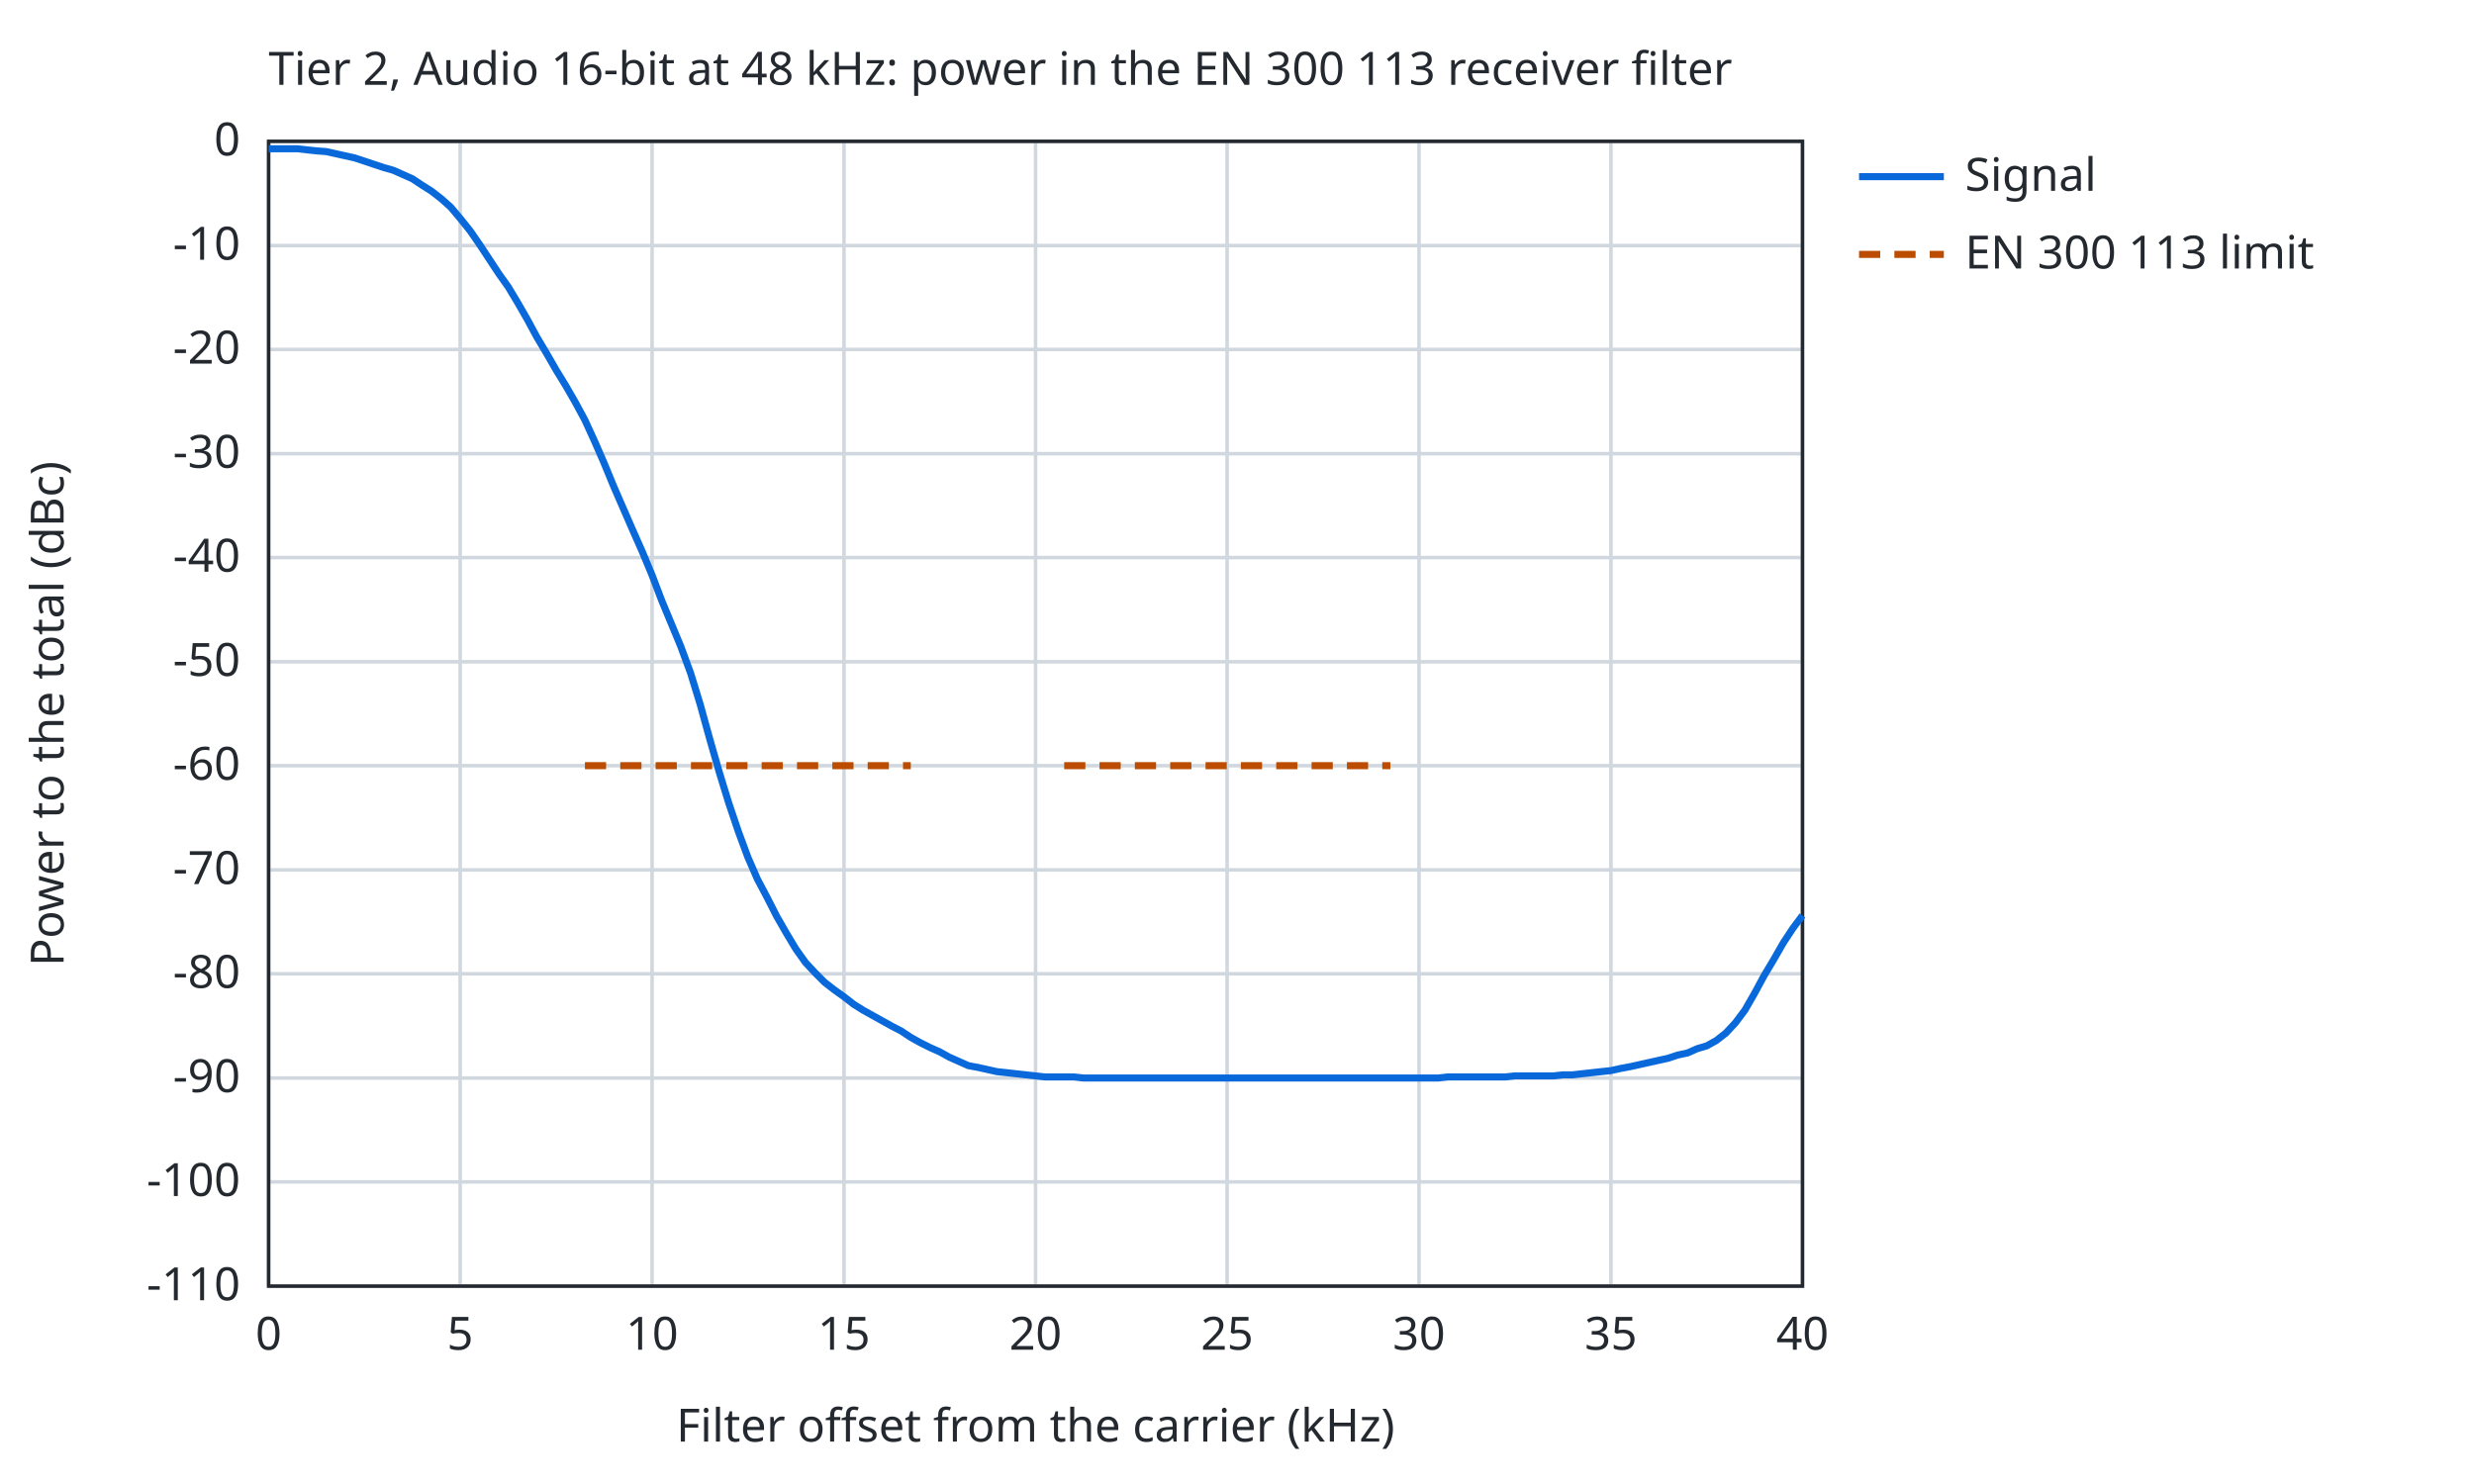
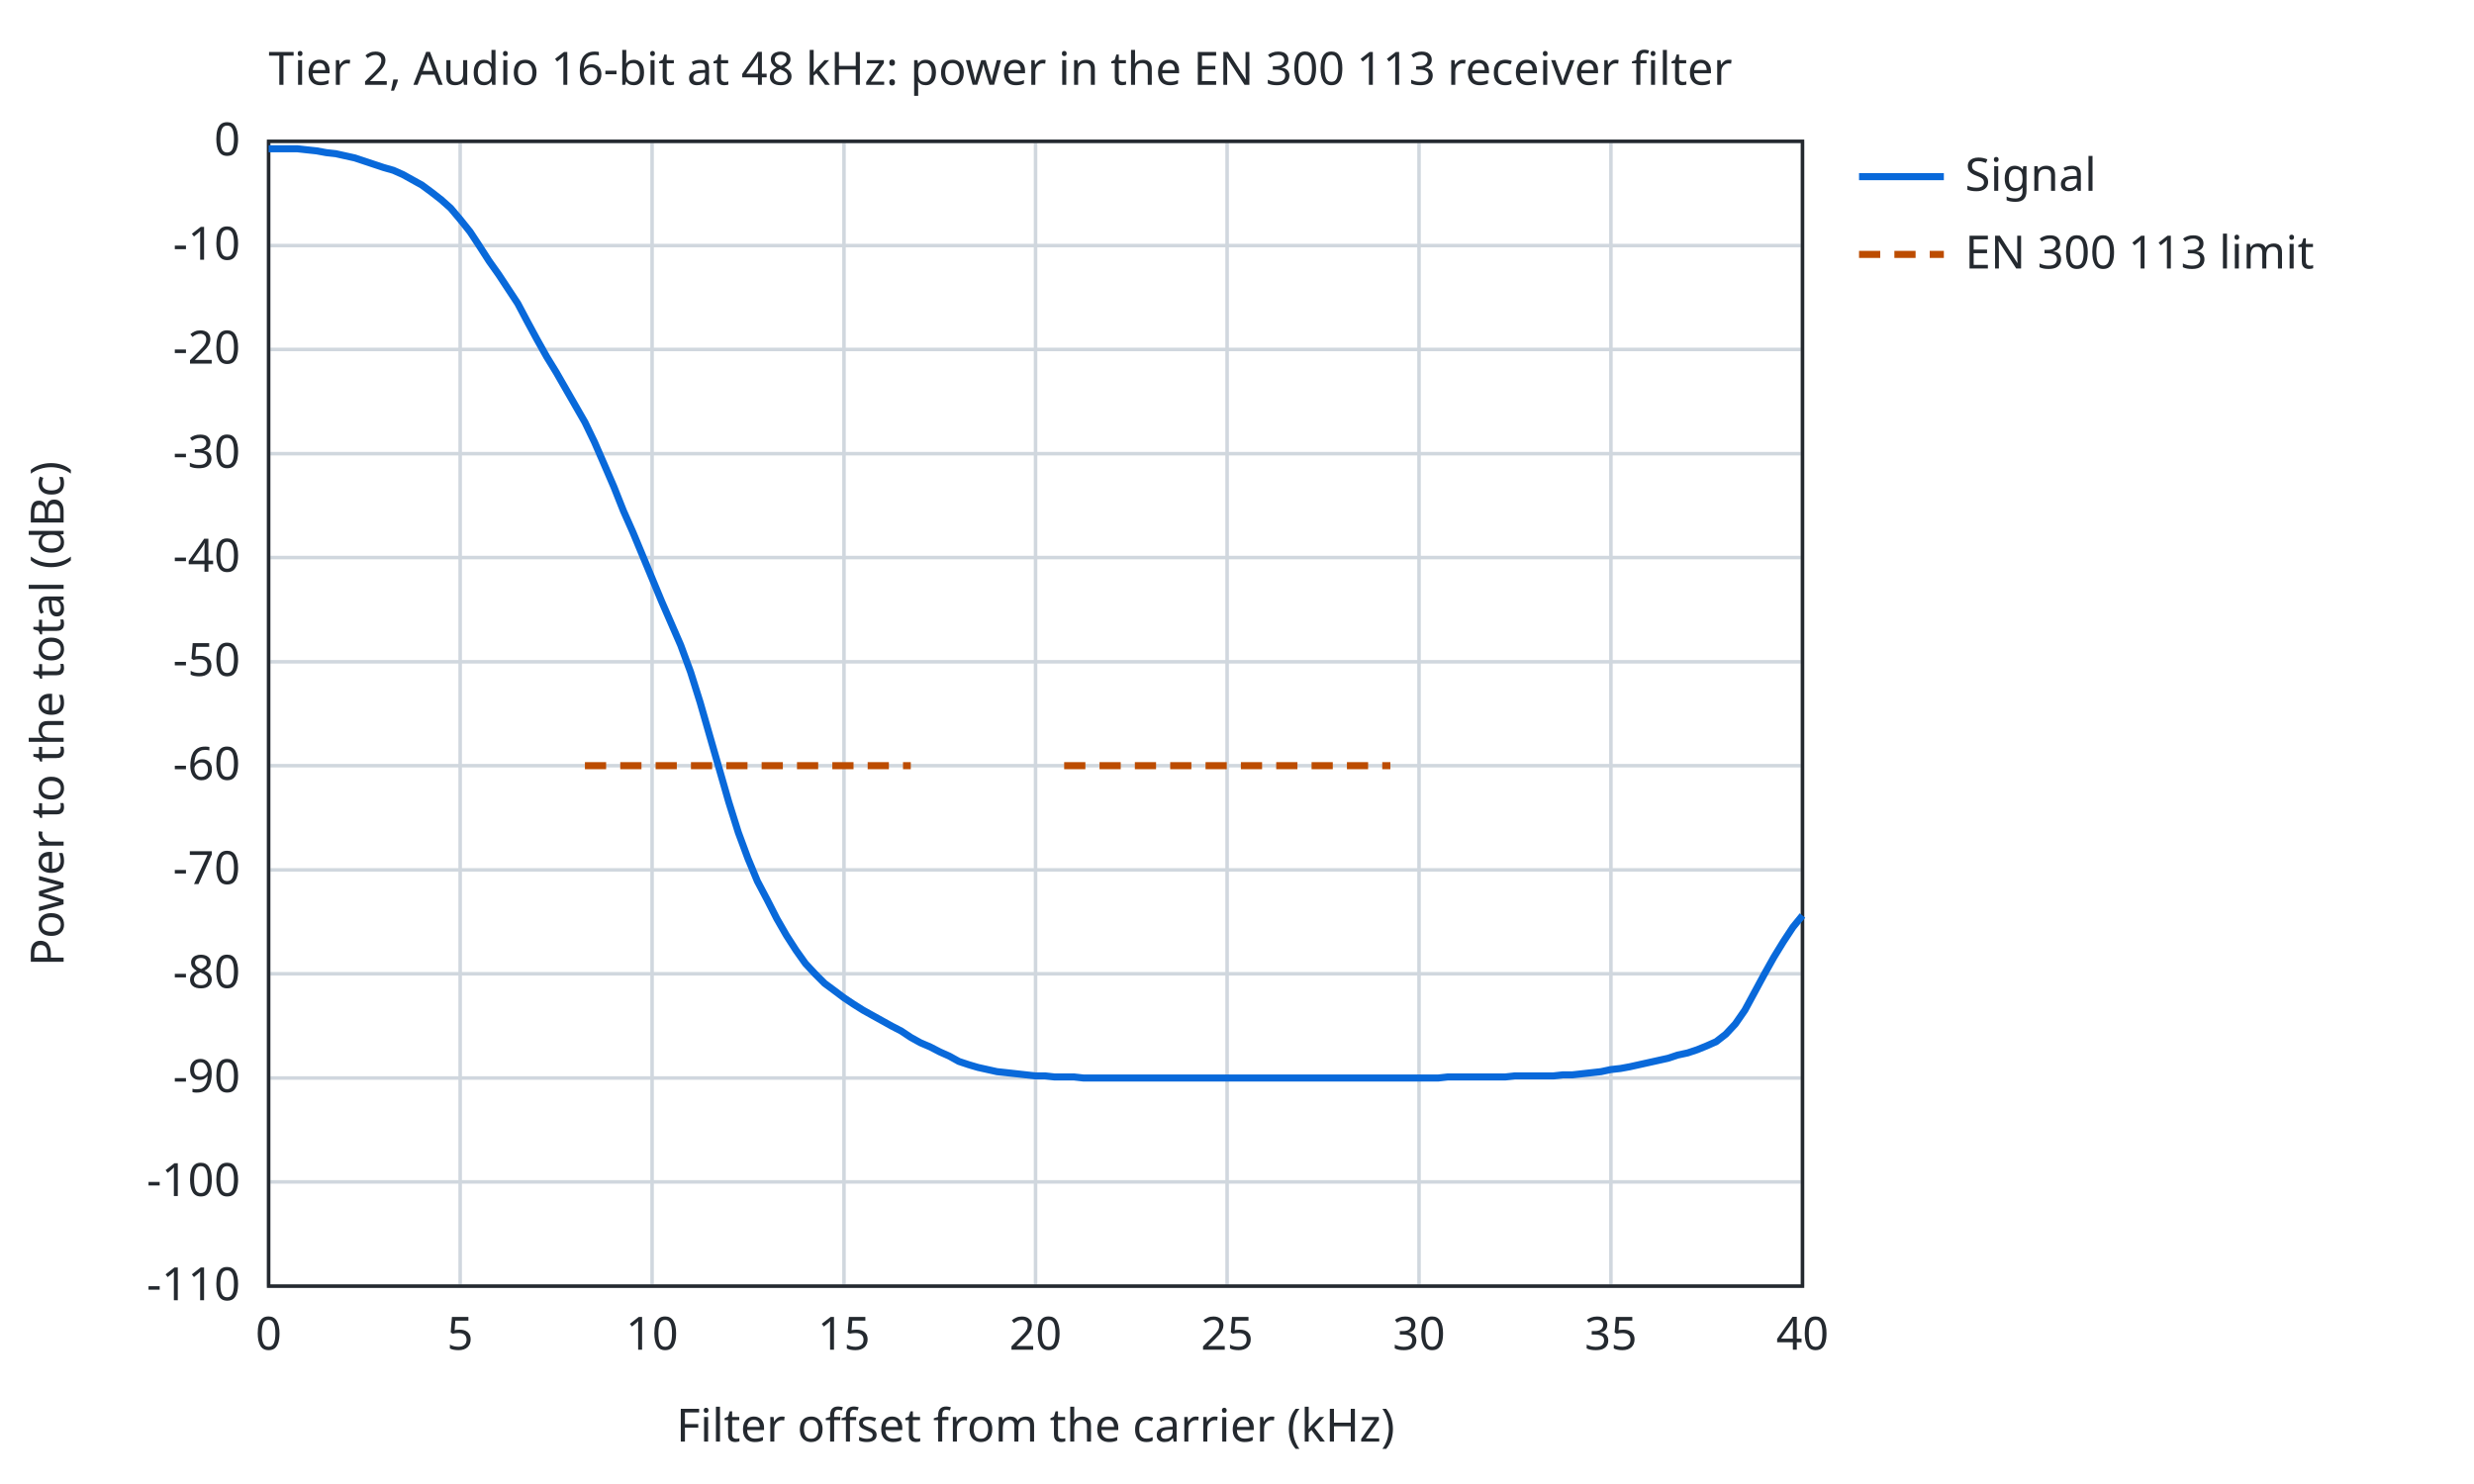
<svg xmlns="http://www.w3.org/2000/svg" width="700" height="420" viewBox="0 0 700 420">
  <style>text{font-family:sans-serif;font-size:13px;fill:#24292f}.bg{fill:#ffffff}.ax{stroke:#24292f;stroke-width:1;fill:none}.gr{stroke:#d0d7de;stroke-width:1}.mi{stroke:#eaeef2;stroke-width:1}.r0{stroke:#6e7781}.r1{stroke:#bc4c00}.r2{stroke:#8250df}.r3{stroke:#1a7f37}.r4{stroke:#9a6700}.s1{stroke:#cf222e}.s2{stroke:#0969da}.s3{stroke:#1a7f37}.s4{stroke:#9a6700}.f1{fill:#cf222e}.f2{fill:#0969da}.f3{fill:#1a7f37}.f4{fill:#9a6700}.l{fill:none;stroke-width:2}.p{fill:none;stroke-width:1.5}.e{fill:none;stroke-width:1;stroke-opacity:.25}@media (prefers-color-scheme:dark){text{fill:#e6edf3}.bg{fill:#0d1117}.ax{stroke:#8b949e}.gr{stroke:#30363d}.mi{stroke:#21262d}.r0{stroke:#8b949e}.r1{stroke:#f0883e}.r2{stroke:#d2a8ff}.r3{stroke:#3fb950}.r4{stroke:#d29922}.s1{stroke:#ff7b72}.s2{stroke:#58a6ff}.s3{stroke:#3fb950}.s4{stroke:#d29922}.f1{fill:#ff7b72}.f2{fill:#58a6ff}.f3{fill:#3fb950}.f4{fill:#d29922}}</style>
  <rect class="bg" width="100%" height="100%" />
  <text x="76.0" y="24">Tier 2, Audio 16-bit at 48 kHz: power in the EN 300 113 receiver filter</text>
  <line class="gr" x1="76.0" y1="364.0" x2="76.0" y2="40.0" />
  <text x="76.0" y="382.0" text-anchor="middle">0</text>
  <line class="gr" x1="130.2" y1="364.0" x2="130.2" y2="40.0" />
  <text x="130.2" y="382.0" text-anchor="middle">5</text>
  <line class="gr" x1="184.5" y1="364.0" x2="184.5" y2="40.0" />
  <text x="184.5" y="382.0" text-anchor="middle">10</text>
  <line class="gr" x1="238.8" y1="364.0" x2="238.8" y2="40.0" />
  <text x="238.8" y="382.0" text-anchor="middle">15</text>
  <line class="gr" x1="293.0" y1="364.0" x2="293.0" y2="40.0" />
  <text x="293.0" y="382.0" text-anchor="middle">20</text>
  <line class="gr" x1="347.2" y1="364.0" x2="347.2" y2="40.0" />
  <text x="347.2" y="382.0" text-anchor="middle">25</text>
  <line class="gr" x1="401.5" y1="364.0" x2="401.5" y2="40.0" />
  <text x="401.5" y="382.0" text-anchor="middle">30</text>
  <line class="gr" x1="455.8" y1="364.0" x2="455.8" y2="40.0" />
  <text x="455.8" y="382.0" text-anchor="middle">35</text>
  <line class="gr" x1="510.0" y1="364.0" x2="510.0" y2="40.0" />
  <text x="510.0" y="382.0" text-anchor="middle">40</text>
  <line class="gr" x1="76.0" y1="364.0" x2="510.0" y2="364.0" />
  <text x="68.0" y="368.0" text-anchor="end">-110</text>
  <line class="gr" x1="76.0" y1="334.5" x2="510.0" y2="334.5" />
  <text x="68.0" y="338.5" text-anchor="end">-100</text>
  <line class="gr" x1="76.0" y1="305.1" x2="510.0" y2="305.1" />
  <text x="68.0" y="309.1" text-anchor="end">-90</text>
  <line class="gr" x1="76.0" y1="275.6" x2="510.0" y2="275.6" />
  <text x="68.0" y="279.6" text-anchor="end">-80</text>
  <line class="gr" x1="76.0" y1="246.2" x2="510.0" y2="246.2" />
  <text x="68.0" y="250.2" text-anchor="end">-70</text>
  <line class="gr" x1="76.0" y1="216.7" x2="510.0" y2="216.7" />
  <text x="68.0" y="220.7" text-anchor="end">-60</text>
  <line class="gr" x1="76.0" y1="187.3" x2="510.0" y2="187.3" />
  <text x="68.0" y="191.3" text-anchor="end">-50</text>
  <line class="gr" x1="76.0" y1="157.8" x2="510.0" y2="157.8" />
  <text x="68.0" y="161.8" text-anchor="end">-40</text>
  <line class="gr" x1="76.0" y1="128.4" x2="510.0" y2="128.4" />
  <text x="68.0" y="132.4" text-anchor="end">-30</text>
  <line class="gr" x1="76.0" y1="98.9" x2="510.0" y2="98.9" />
  <text x="68.0" y="102.9" text-anchor="end">-20</text>
  <line class="gr" x1="76.0" y1="69.5" x2="510.0" y2="69.5" />
  <text x="68.0" y="73.5" text-anchor="end">-10</text>
  <line class="gr" x1="76.0" y1="40.0" x2="510.0" y2="40.0" />
  <text x="68.0" y="44.0" text-anchor="end">0</text>
  <rect class="ax" x="76.0" y="40.0" width="434.0" height="324.0" />
  <text x="293.0" y="408.0" text-anchor="middle">Filter offset from the carrier (kHz)</text>
  <text x="18" y="202.0" text-anchor="middle" transform="rotate(-90 18 202.0)">Power to the total (dBc)</text>
-   <path class="l s2" d="M76.0,42.1 L78.7,42.1 L81.4,42.1 L84.1,42.1 L86.8,42.4 L89.6,42.7 L92.3,42.9 L95.0,43.5 L97.7,44.1 L100.4,44.7 L103.1,45.6 L105.8,46.5 L108.5,47.4 L111.3,48.2 L114.0,49.4 L116.7,50.6 L119.4,52.4 L122.1,54.1 L124.8,56.2 L127.5,58.6 L130.2,61.8 L133.0,65.3 L135.7,69.2 L138.4,73.3 L141.1,77.4 L143.8,81.2 L146.5,85.7 L149.2,90.4 L151.9,95.4 L154.7,100.1 L157.4,104.8 L160.1,109.2 L162.8,113.9 L165.5,118.9 L168.2,124.8 L170.9,131.0 L173.7,137.8 L176.4,144.0 L179.1,150.2 L181.8,156.3 L184.5,162.8 L187.2,169.9 L189.9,176.4 L192.6,182.9 L195.4,190.5 L198.1,199.3 L200.8,209.1 L203.5,218.5 L206.2,227.3 L208.9,235.3 L211.6,242.6 L214.3,248.8 L217.1,254.1 L219.8,259.4 L222.5,264.1 L225.2,268.6 L227.9,272.4 L230.6,275.3 L233.3,278.0 L236.0,280.1 L238.8,282.1 L241.5,284.2 L244.2,285.9 L246.9,287.4 L249.6,288.9 L252.3,290.4 L255.0,291.8 L257.7,293.6 L260.4,295.1 L263.2,296.5 L265.9,297.7 L268.6,299.2 L271.3,300.4 L274.0,301.6 L276.7,302.1 L279.4,302.7 L282.1,303.3 L284.9,303.6 L287.6,303.9 L290.3,304.2 L293.0,304.5 L295.7,304.8 L298.4,304.8 L301.1,304.8 L303.9,304.8 L306.6,305.1 L309.3,305.1 L312.0,305.1 L314.7,305.1 L317.4,305.1 L320.1,305.1 L322.8,305.1 L325.5,305.1 L328.3,305.1 L331.0,305.1 L333.7,305.1 L336.4,305.1 L339.1,305.1 L341.8,305.1 L344.5,305.1 L347.2,305.1 L350.0,305.1 L352.7,305.1 L355.4,305.1 L358.1,305.1 L360.8,305.1 L363.5,305.1 L366.2,305.1 L369.0,305.1 L371.7,305.1 L374.4,305.1 L377.1,305.1 L379.8,305.1 L382.5,305.1 L385.2,305.1 L387.9,305.1 L390.6,305.1 L393.4,305.1 L396.1,305.1 L398.8,305.1 L401.5,305.1 L404.2,305.1 L406.9,305.1 L409.6,304.8 L412.4,304.8 L415.1,304.8 L417.8,304.8 L420.5,304.8 L423.2,304.8 L425.9,304.8 L428.6,304.5 L431.3,304.5 L434.0,304.5 L436.8,304.5 L439.5,304.5 L442.2,304.2 L444.9,304.2 L447.6,303.9 L450.3,303.6 L453.0,303.3 L455.8,303.0 L458.5,302.4 L461.2,301.9 L463.9,301.3 L466.6,300.7 L469.3,300.1 L472.0,299.5 L474.7,298.6 L477.5,298.0 L480.2,296.8 L482.9,296.0 L485.6,294.5 L488.3,292.4 L491.0,289.5 L493.7,285.9 L496.4,281.2 L499.1,276.2 L501.9,271.5 L504.6,266.8 L507.3,262.7 L510.0,259.1" />
+   <path class="l s2" d="M76.0,42.1 L78.7,42.1 L81.4,42.1 L84.1,42.1 L86.8,42.4 L89.6,42.7 L92.3,43.2 L95.0,43.5 L97.7,44.1 L100.4,44.7 L103.1,45.6 L105.8,46.5 L108.5,47.4 L111.3,48.2 L114.0,49.4 L116.7,50.9 L119.4,52.4 L122.1,54.4 L124.8,56.5 L127.5,58.9 L130.2,62.1 L133.0,65.6 L135.7,69.7 L138.4,73.9 L141.1,77.7 L143.8,81.8 L146.5,85.9 L149.2,91.0 L151.9,96.0 L154.7,101.0 L157.4,105.4 L160.1,110.1 L162.8,114.8 L165.5,119.5 L168.2,125.1 L170.9,131.3 L173.7,137.8 L176.4,144.6 L179.1,150.7 L181.8,157.2 L184.5,163.7 L187.2,170.2 L189.9,176.4 L192.6,182.6 L195.4,190.2 L198.1,198.8 L200.8,208.2 L203.5,217.6 L206.2,227.0 L208.9,235.6 L211.6,242.9 L214.3,249.4 L217.1,254.7 L219.8,260.0 L222.5,264.7 L225.2,268.9 L227.9,272.7 L230.6,275.6 L233.3,278.3 L236.0,280.3 L238.8,282.4 L241.5,284.2 L244.2,285.9 L246.9,287.4 L249.6,288.9 L252.3,290.4 L255.0,291.8 L257.7,293.6 L260.4,295.1 L263.2,296.3 L265.9,297.7 L268.6,298.9 L271.3,300.4 L274.0,301.3 L276.7,302.1 L279.4,302.7 L282.1,303.3 L284.9,303.6 L287.6,303.9 L290.3,304.2 L293.0,304.5 L295.7,304.5 L298.4,304.8 L301.1,304.8 L303.9,304.8 L306.6,305.1 L309.3,305.1 L312.0,305.1 L314.7,305.1 L317.4,305.1 L320.1,305.1 L322.8,305.1 L325.5,305.1 L328.3,305.1 L331.0,305.1 L333.7,305.1 L336.4,305.1 L339.1,305.1 L341.8,305.1 L344.5,305.1 L347.2,305.1 L350.0,305.1 L352.7,305.1 L355.4,305.1 L358.1,305.1 L360.8,305.1 L363.5,305.1 L366.2,305.1 L369.0,305.1 L371.7,305.1 L374.4,305.1 L377.1,305.1 L379.8,305.1 L382.5,305.1 L385.2,305.1 L387.9,305.1 L390.6,305.1 L393.4,305.1 L396.1,305.1 L398.8,305.1 L401.5,305.1 L404.2,305.1 L406.9,305.1 L409.6,304.8 L412.4,304.8 L415.1,304.8 L417.8,304.8 L420.5,304.8 L423.2,304.8 L425.9,304.8 L428.6,304.5 L431.3,304.5 L434.0,304.5 L436.8,304.5 L439.5,304.5 L442.2,304.2 L444.9,304.2 L447.6,303.9 L450.3,303.6 L453.0,303.3 L455.8,302.7 L458.5,302.4 L461.2,301.9 L463.9,301.3 L466.6,300.7 L469.3,300.1 L472.0,299.5 L474.7,298.6 L477.5,298.0 L480.2,297.1 L482.9,296.0 L485.6,294.8 L488.3,292.7 L491.0,289.8 L493.7,285.9 L496.4,280.9 L499.1,275.9 L501.9,270.9 L504.6,266.5 L507.3,262.4 L510.0,259.1" />
  <line class="l s2" x1="526.0" y1="50.0" x2="550.0" y2="50.0" />
  <text x="556.0" y="54.0">Signal</text>
  <path class="l r1" stroke-dasharray="6 4" d="M165.5,216.7 L257.7,216.7" />
  <line class="l r1" stroke-dasharray="6 4" x1="526.0" y1="72.0" x2="550.0" y2="72.0" />
  <text x="556.0" y="76.0">EN 300 113 limit</text>
  <path class="l r1" stroke-dasharray="6 4" d="M301.1,216.7 L393.4,216.7" />
</svg>
